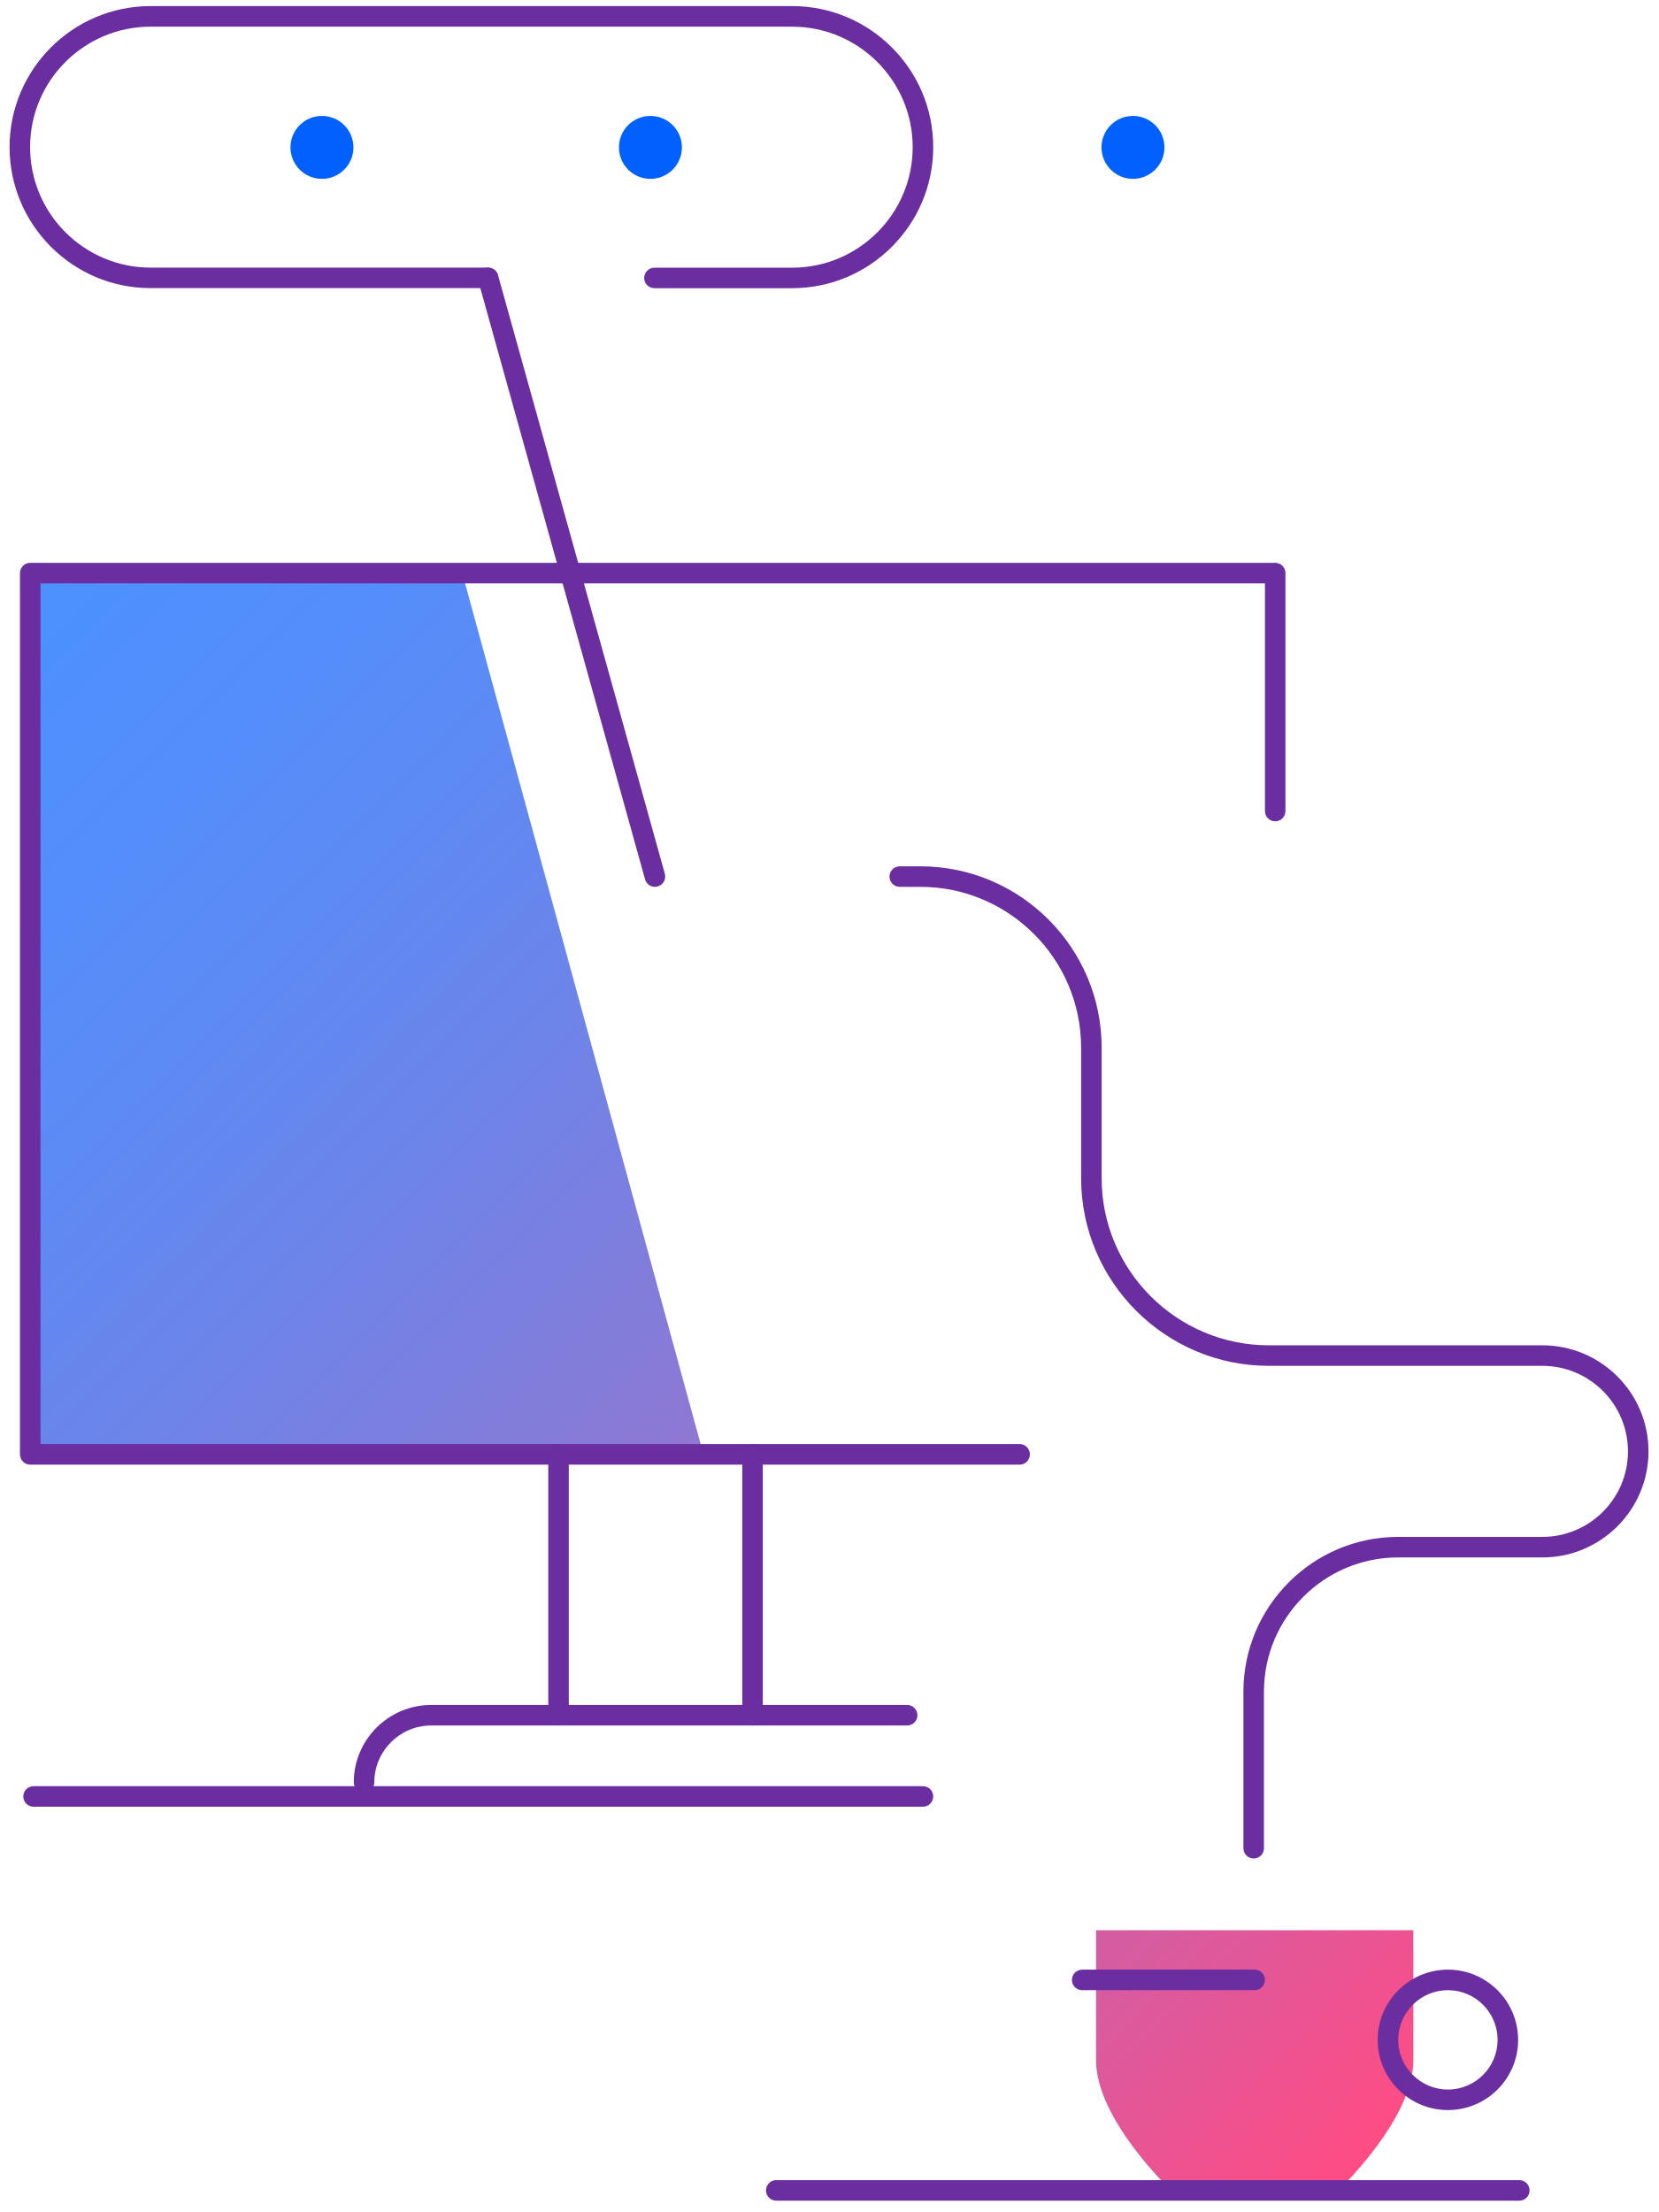
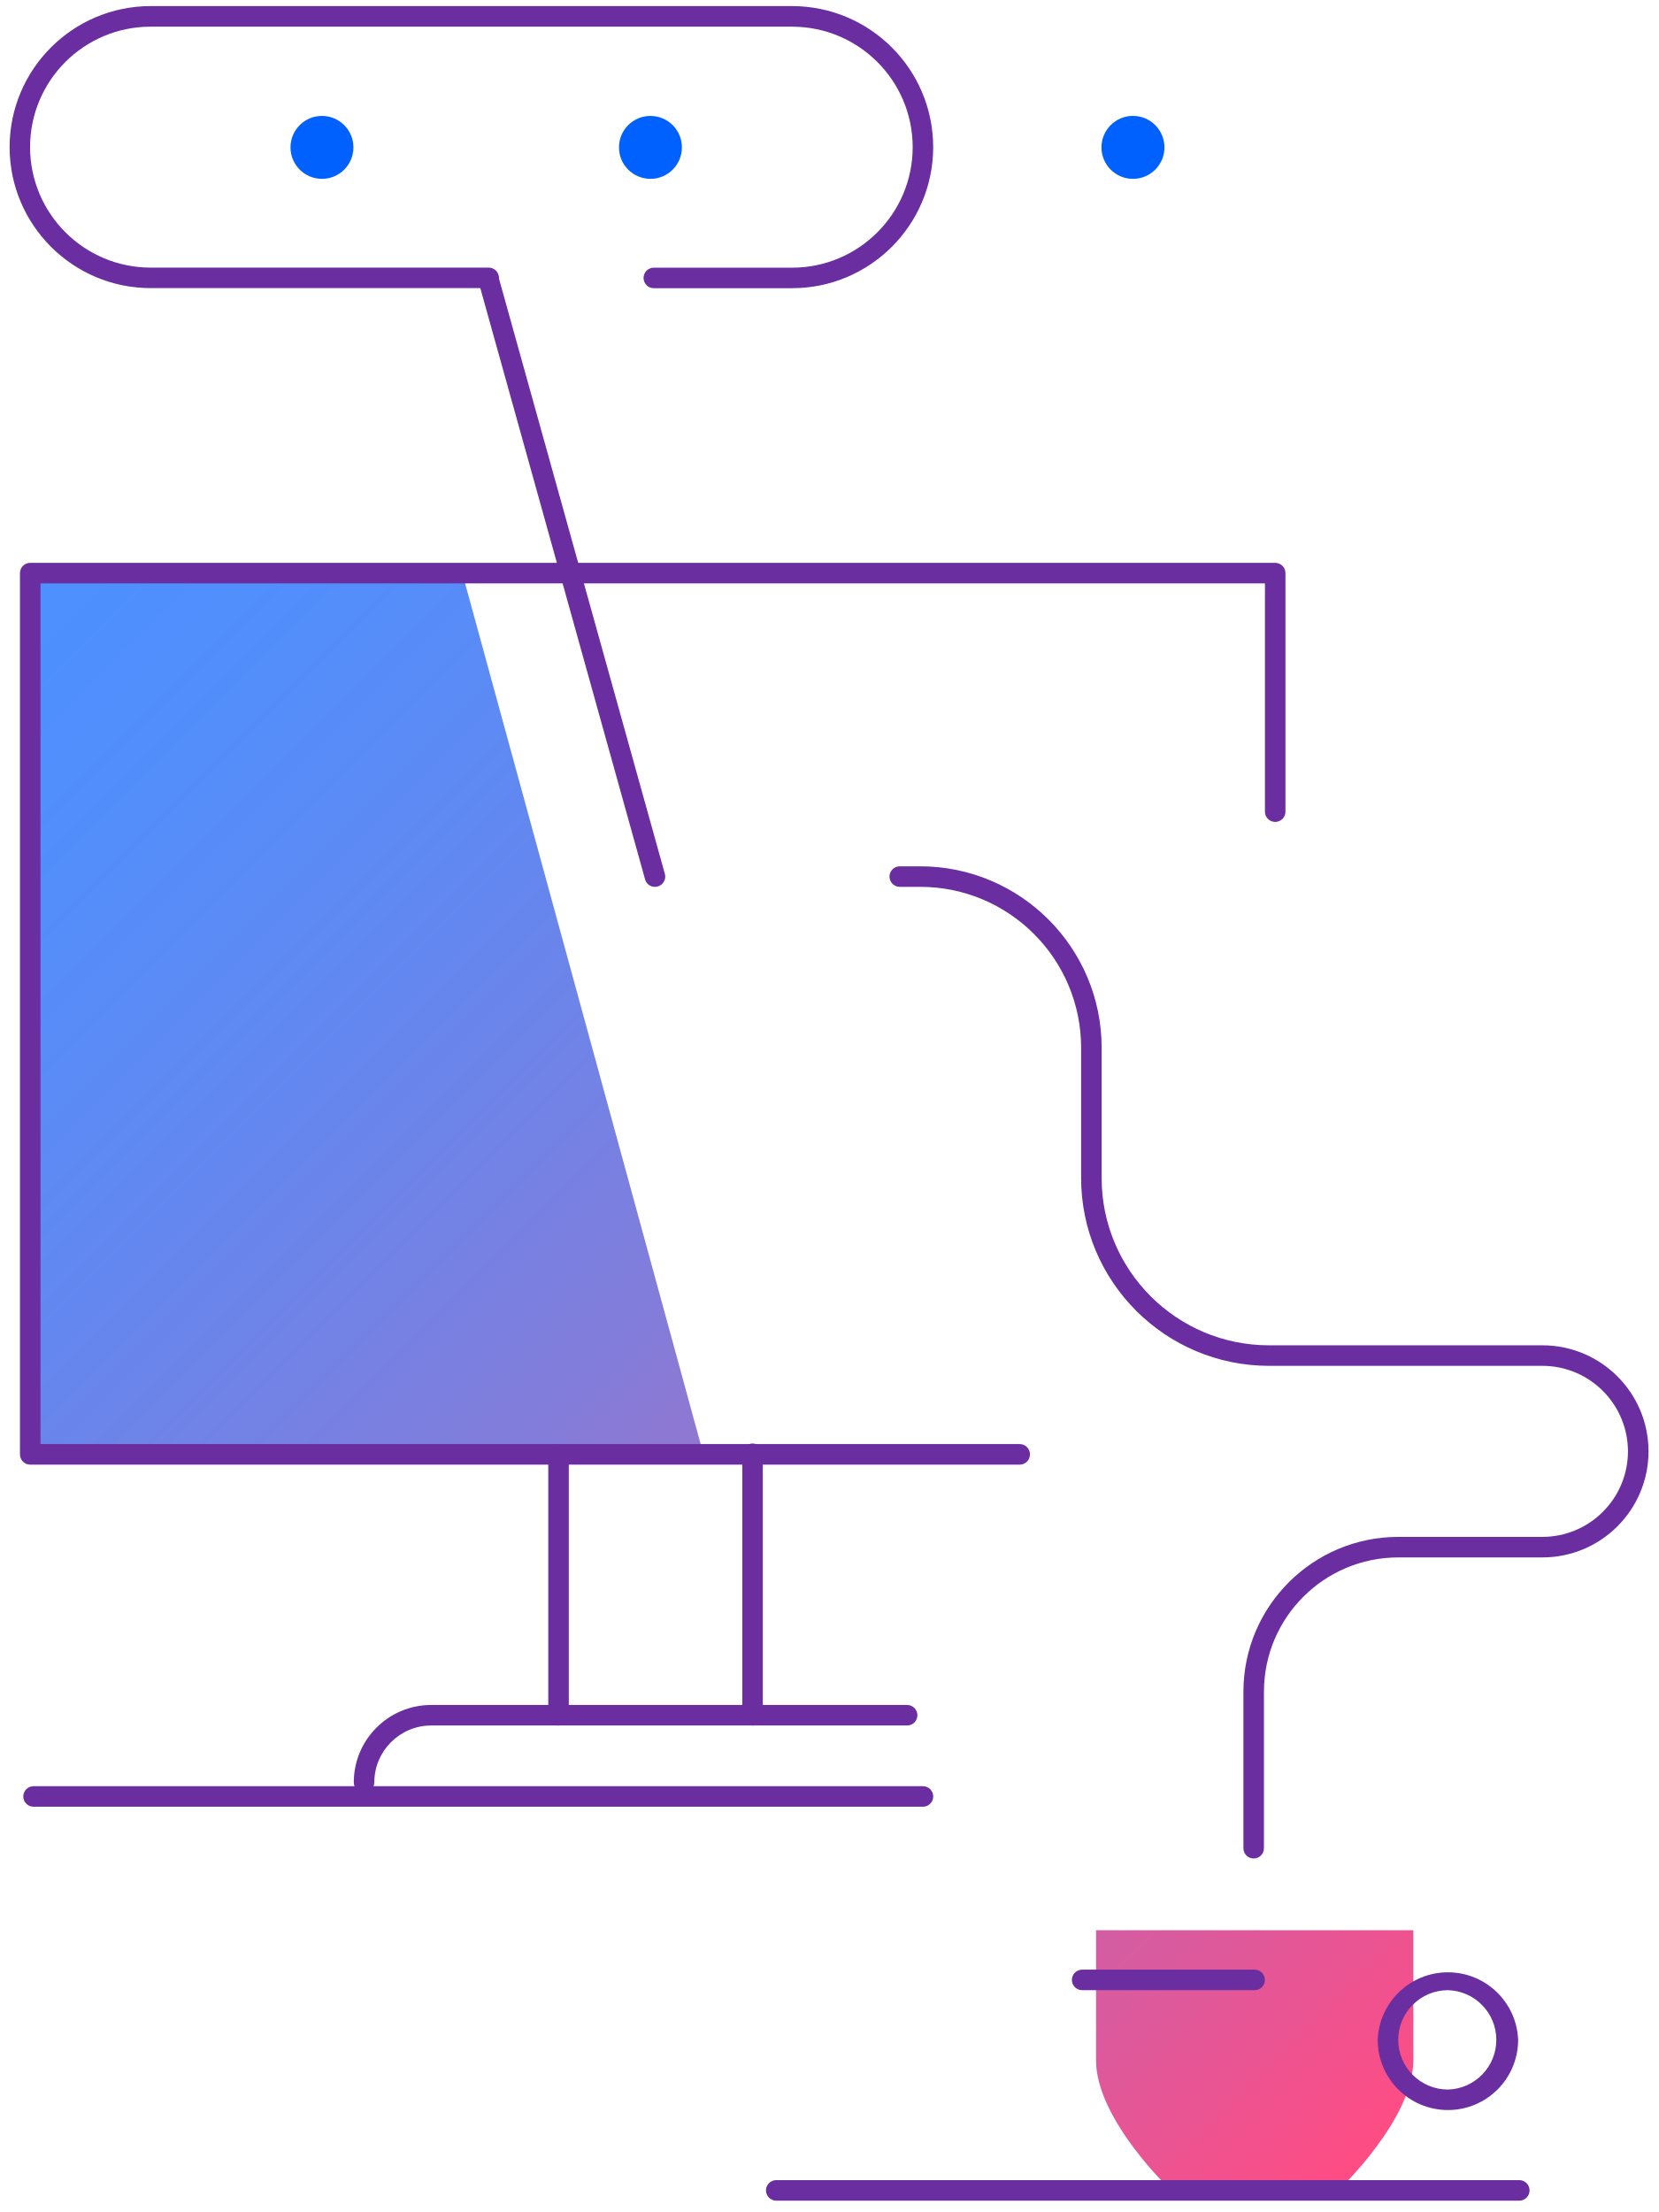
- <svg xmlns="http://www.w3.org/2000/svg" width="48" height="64" viewBox="0 0 48 64" fill="none">
-   <path d="M40.892 55.847C40.892 55.847 40.892 57.898 40.892 59.613C40.892 61.327 38.721 63.374 38.721 63.374H37.761H34.844H33.884C33.884 63.374 31.712 61.327 31.712 59.613C31.712 57.898 31.712 55.847 31.712 55.847H34.545H38.059H40.892ZM13.375 16.582H0.875V42.078L20.332 42.001L13.375 16.582Z" fill="url(#paint0_linear)" />
-   <path d="M29.503 42.377H0.875C0.711 42.377 0.578 42.244 0.578 42.08V16.582C0.578 16.418 0.711 16.285 0.875 16.285H36.895C37.06 16.285 37.192 16.418 37.192 16.582V23.466C37.192 23.63 37.06 23.763 36.895 23.763C36.731 23.763 36.599 23.63 36.599 23.466V16.879H1.172V41.781H29.501C29.665 41.781 29.798 41.914 29.798 42.078C29.798 42.242 29.665 42.377 29.503 42.377Z" fill="#6A2EA0" />
-   <path d="M16.16 49.924C15.996 49.924 15.863 49.791 15.863 49.627V42.08C15.863 41.916 15.996 41.783 16.16 41.783C16.325 41.783 16.457 41.916 16.457 42.08V49.627C16.457 49.791 16.323 49.924 16.16 49.924Z" fill="#6A2EA0" />
-   <path d="M21.773 49.924C21.609 49.924 21.477 49.791 21.477 49.627V42.08C21.477 41.916 21.609 41.783 21.773 41.783C21.938 41.783 22.07 41.916 22.07 42.08V49.627C22.07 49.791 21.938 49.924 21.773 49.924Z" fill="#6A2EA0" />
-   <path d="M10.533 51.866C10.369 51.866 10.236 51.733 10.236 51.569C10.236 50.334 11.242 49.33 12.476 49.33H26.247C26.411 49.33 26.544 49.463 26.544 49.627C26.544 49.791 26.411 49.924 26.247 49.924H12.476C11.569 49.924 10.83 50.663 10.83 51.569C10.83 51.733 10.698 51.866 10.533 51.866Z" fill="#6A2EA0" />
-   <path d="M9.315 5.175C9.818 5.175 10.226 4.767 10.226 4.264C10.226 3.761 9.818 3.354 9.315 3.354C8.812 3.354 8.404 3.761 8.404 4.264C8.404 4.767 8.812 5.175 9.315 5.175Z" fill="#0061FF" />
-   <path d="M18.819 5.175C19.322 5.175 19.73 4.767 19.73 4.264C19.73 3.761 19.322 3.354 18.819 3.354C18.316 3.354 17.908 3.761 17.908 4.264C17.908 4.767 18.316 5.175 18.819 5.175Z" fill="#0061FF" />
-   <path d="M32.78 5.175C33.283 5.175 33.691 4.767 33.691 4.264C33.691 3.761 33.283 3.354 32.78 3.354C32.277 3.354 31.869 3.761 31.869 4.264C31.869 4.767 32.277 5.175 32.78 5.175Z" fill="#0061FF" />
-   <path d="M36.302 57.582H31.311C31.146 57.582 31.014 57.45 31.014 57.285C31.014 57.121 31.146 56.988 31.311 56.988H36.302C36.466 56.988 36.599 57.121 36.599 57.285C36.599 57.45 36.466 57.582 36.302 57.582Z" fill="#6A2EA0" />
-   <path d="M43.958 63.672H22.459C22.295 63.672 22.162 63.539 22.162 63.375C22.162 63.211 22.295 63.078 22.459 63.078H43.958C44.122 63.078 44.255 63.211 44.255 63.375C44.255 63.539 44.122 63.672 43.958 63.672Z" fill="#6A2EA0" />
-   <path d="M41.893 61.051C40.772 61.051 39.861 60.14 39.861 59.02C39.861 57.899 40.772 56.988 41.893 56.988C43.013 56.988 43.924 57.899 43.924 59.02C43.924 60.14 43.013 61.051 41.893 61.051ZM41.893 57.582C41.101 57.582 40.455 58.228 40.455 59.02C40.455 59.812 41.101 60.457 41.893 60.457C42.684 60.457 43.33 59.812 43.33 59.02C43.33 58.228 42.687 57.582 41.893 57.582Z" fill="#6A2EA0" />
-   <path d="M22.92 8.338H18.935C18.771 8.338 18.638 8.206 18.638 8.041C18.638 7.877 18.771 7.745 18.935 7.745H22.92C24.843 7.745 26.407 6.18 26.407 4.258C26.407 2.336 24.843 0.772 22.92 0.772H4.358C2.435 0.77 0.871 2.334 0.871 4.256C0.871 6.179 2.435 7.743 4.358 7.743H14.122C14.286 7.743 14.419 7.875 14.419 8.04C14.419 8.204 14.286 8.336 14.122 8.336H4.358C2.109 8.338 0.277 6.507 0.277 4.256C0.277 2.005 2.109 0.176 4.358 0.176H22.92C25.171 0.176 27.001 2.007 27.001 4.256C27.001 6.505 25.171 8.338 22.92 8.338Z" fill="#6A2EA0" />
-   <path d="M18.949 25.659C18.818 25.659 18.699 25.574 18.664 25.442L13.837 8.12C13.793 7.962 13.886 7.798 14.043 7.754C14.201 7.71 14.364 7.802 14.409 7.96L19.236 25.281C19.279 25.439 19.188 25.604 19.03 25.647C19.002 25.655 18.976 25.659 18.949 25.659Z" fill="#6A2EA0" />
-   <path d="M36.273 53.772C36.108 53.772 35.976 53.64 35.976 53.475V48.946C35.976 46.477 37.985 44.467 40.454 44.467H44.627C45.992 44.467 47.102 43.357 47.102 41.993C47.102 40.629 45.992 39.518 44.627 39.518H36.712C33.717 39.518 31.28 37.081 31.28 34.085V30.312C31.28 27.746 29.193 25.659 26.627 25.659H26.033C25.869 25.659 25.736 25.527 25.736 25.362C25.736 25.198 25.869 25.065 26.033 25.065H26.627C29.52 25.065 31.874 27.419 31.874 30.312V34.085C31.874 36.754 34.044 38.924 36.712 38.924H44.627C46.32 38.924 47.696 40.3 47.696 41.993C47.696 43.685 46.32 45.061 44.627 45.061H40.454C38.312 45.061 36.57 46.803 36.57 48.946V53.475C36.57 53.64 36.437 53.772 36.273 53.772Z" fill="#6A2EA0" />
-   <path d="M26.704 52.274H0.971C0.806 52.274 0.674 52.141 0.674 51.977C0.674 51.812 0.806 51.68 0.971 51.68H26.704C26.868 51.68 27.001 51.812 27.001 51.977C27.001 52.141 26.868 52.274 26.704 52.274Z" fill="#6A2EA0" />
+ <svg xmlns="http://www.w3.org/2000/svg" width="48" height="64" fill="none">
+   <path d="M40.892 55.847v3.766c0 1.714-2.171 3.761-2.171 3.761h-4.837s-2.172-2.047-2.172-3.761v-3.766h9.181ZM13.375 16.582H.875v25.496L20.332 42l-6.957-25.419Z" fill="url(#a)" />
+   <path d="M29.503 42.377H.875a.297.297 0 0 1-.297-.297V16.582c0-.164.133-.297.297-.297h36.02c.165 0 .297.133.297.297v6.884a.297.297 0 1 1-.593 0v-6.587H1.172v24.902h28.329a.298.298 0 0 1 .002.596Z" fill="#6A2EA0" />
+   <path d="M16.16 49.924a.297.297 0 0 1-.297-.297V42.08a.297.297 0 1 1 .594 0v7.547a.298.298 0 0 1-.297.297ZM21.773 49.924a.297.297 0 0 1-.296-.297V42.08a.297.297 0 1 1 .593 0v7.547a.297.297 0 0 1-.297.297Z" fill="#6A2EA0" />
+   <path d="M10.533 51.866a.297.297 0 0 1-.297-.297 2.242 2.242 0 0 1 2.24-2.239h13.77a.297.297 0 1 1 0 .594h-13.77c-.907 0-1.646.739-1.646 1.645a.297.297 0 0 1-.297.297Z" fill="#6A2EA0" />
+   <path d="M9.315 5.175a.91.91 0 1 0 0-1.821.91.91 0 0 0 0 1.82ZM18.819 5.175a.91.91 0 1 0 0-1.821.91.91 0 0 0 0 1.82ZM32.78 5.175a.91.91 0 1 0 0-1.822.91.91 0 0 0 0 1.822Z" fill="#0061FF" />
+   <path d="M36.302 57.582H31.31a.296.296 0 1 1 0-.594h4.99a.297.297 0 1 1 0 .594ZM43.958 63.672H22.459a.297.297 0 1 1 0-.594h21.499a.297.297 0 1 1 0 .594ZM41.893 61.05c-1.121 0-2.032-.91-2.032-2.03a2.033 2.033 0 0 1 4.063 0c0 1.12-.91 2.03-2.031 2.03Zm0-3.468a1.44 1.44 0 0 0-1.438 1.438 1.44 1.44 0 0 0 1.438 1.437 1.438 1.438 0 0 0 0-2.875ZM22.92 8.338h-3.985a.297.297 0 1 1 0-.593h3.985a3.49 3.49 0 0 0 3.487-3.487A3.49 3.49 0 0 0 22.92.772H4.358A3.487 3.487 0 0 0 .87 4.256a3.49 3.49 0 0 0 3.487 3.487h9.764a.297.297 0 1 1 0 .593H4.358a4.084 4.084 0 0 1-4.08-4.08 4.085 4.085 0 0 1 4.08-4.08H22.92A4.085 4.085 0 0 1 27 4.256c0 2.25-1.829 4.082-4.08 4.082Z" fill="#6A2EA0" />
+   <path d="M18.949 25.66a.294.294 0 0 1-.285-.218L13.837 8.12a.298.298 0 0 1 .572-.16l4.827 17.321a.297.297 0 0 1-.287.378ZM36.273 53.772a.297.297 0 0 1-.297-.297v-4.53a4.484 4.484 0 0 1 4.478-4.478h4.173a2.478 2.478 0 0 0 2.475-2.474 2.478 2.478 0 0 0-2.474-2.475h-7.916a5.439 5.439 0 0 1-5.432-5.433v-3.773a4.657 4.657 0 0 0-4.653-4.653h-.594a.297.297 0 1 1 0-.594h.594a5.253 5.253 0 0 1 5.247 5.247v3.773a4.843 4.843 0 0 0 4.838 4.839h7.915a3.071 3.071 0 0 1 3.07 3.069 3.071 3.071 0 0 1-3.07 3.068h-4.173a3.888 3.888 0 0 0-3.884 3.885v4.53a.297.297 0 0 1-.297.296ZM26.704 52.274H.971a.297.297 0 1 1 0-.594h25.733a.297.297 0 1 1 0 .594Z" fill="#6A2EA0" />
  <defs>
-     <linearGradient id="paint0_linear" x1="-2.373" y1="19.832" x2="39.946" y2="62.151" gradientUnits="userSpaceOnUse">
+     <linearGradient id="a" x1="-2.373" y1="19.832" x2="39.946" y2="62.151" gradientUnits="userSpaceOnUse">
      <stop stop-color="#4C90FF" />
-       <stop offset="0.116" stop-color="#538EFB" />
-       <stop offset="0.273" stop-color="#6487EF" />
-       <stop offset="0.455" stop-color="#817DDB" />
-       <stop offset="0.655" stop-color="#A96DC0" />
-       <stop offset="0.867" stop-color="#DB5A9D" />
+       <stop offset=".116" stop-color="#538EFB" />
+       <stop offset=".273" stop-color="#6487EF" />
+       <stop offset=".455" stop-color="#817DDB" />
+       <stop offset=".655" stop-color="#A96DC0" />
+       <stop offset=".867" stop-color="#DB5A9D" />
      <stop offset="1" stop-color="#FF4C84" />
    </linearGradient>
  </defs>
</svg>
